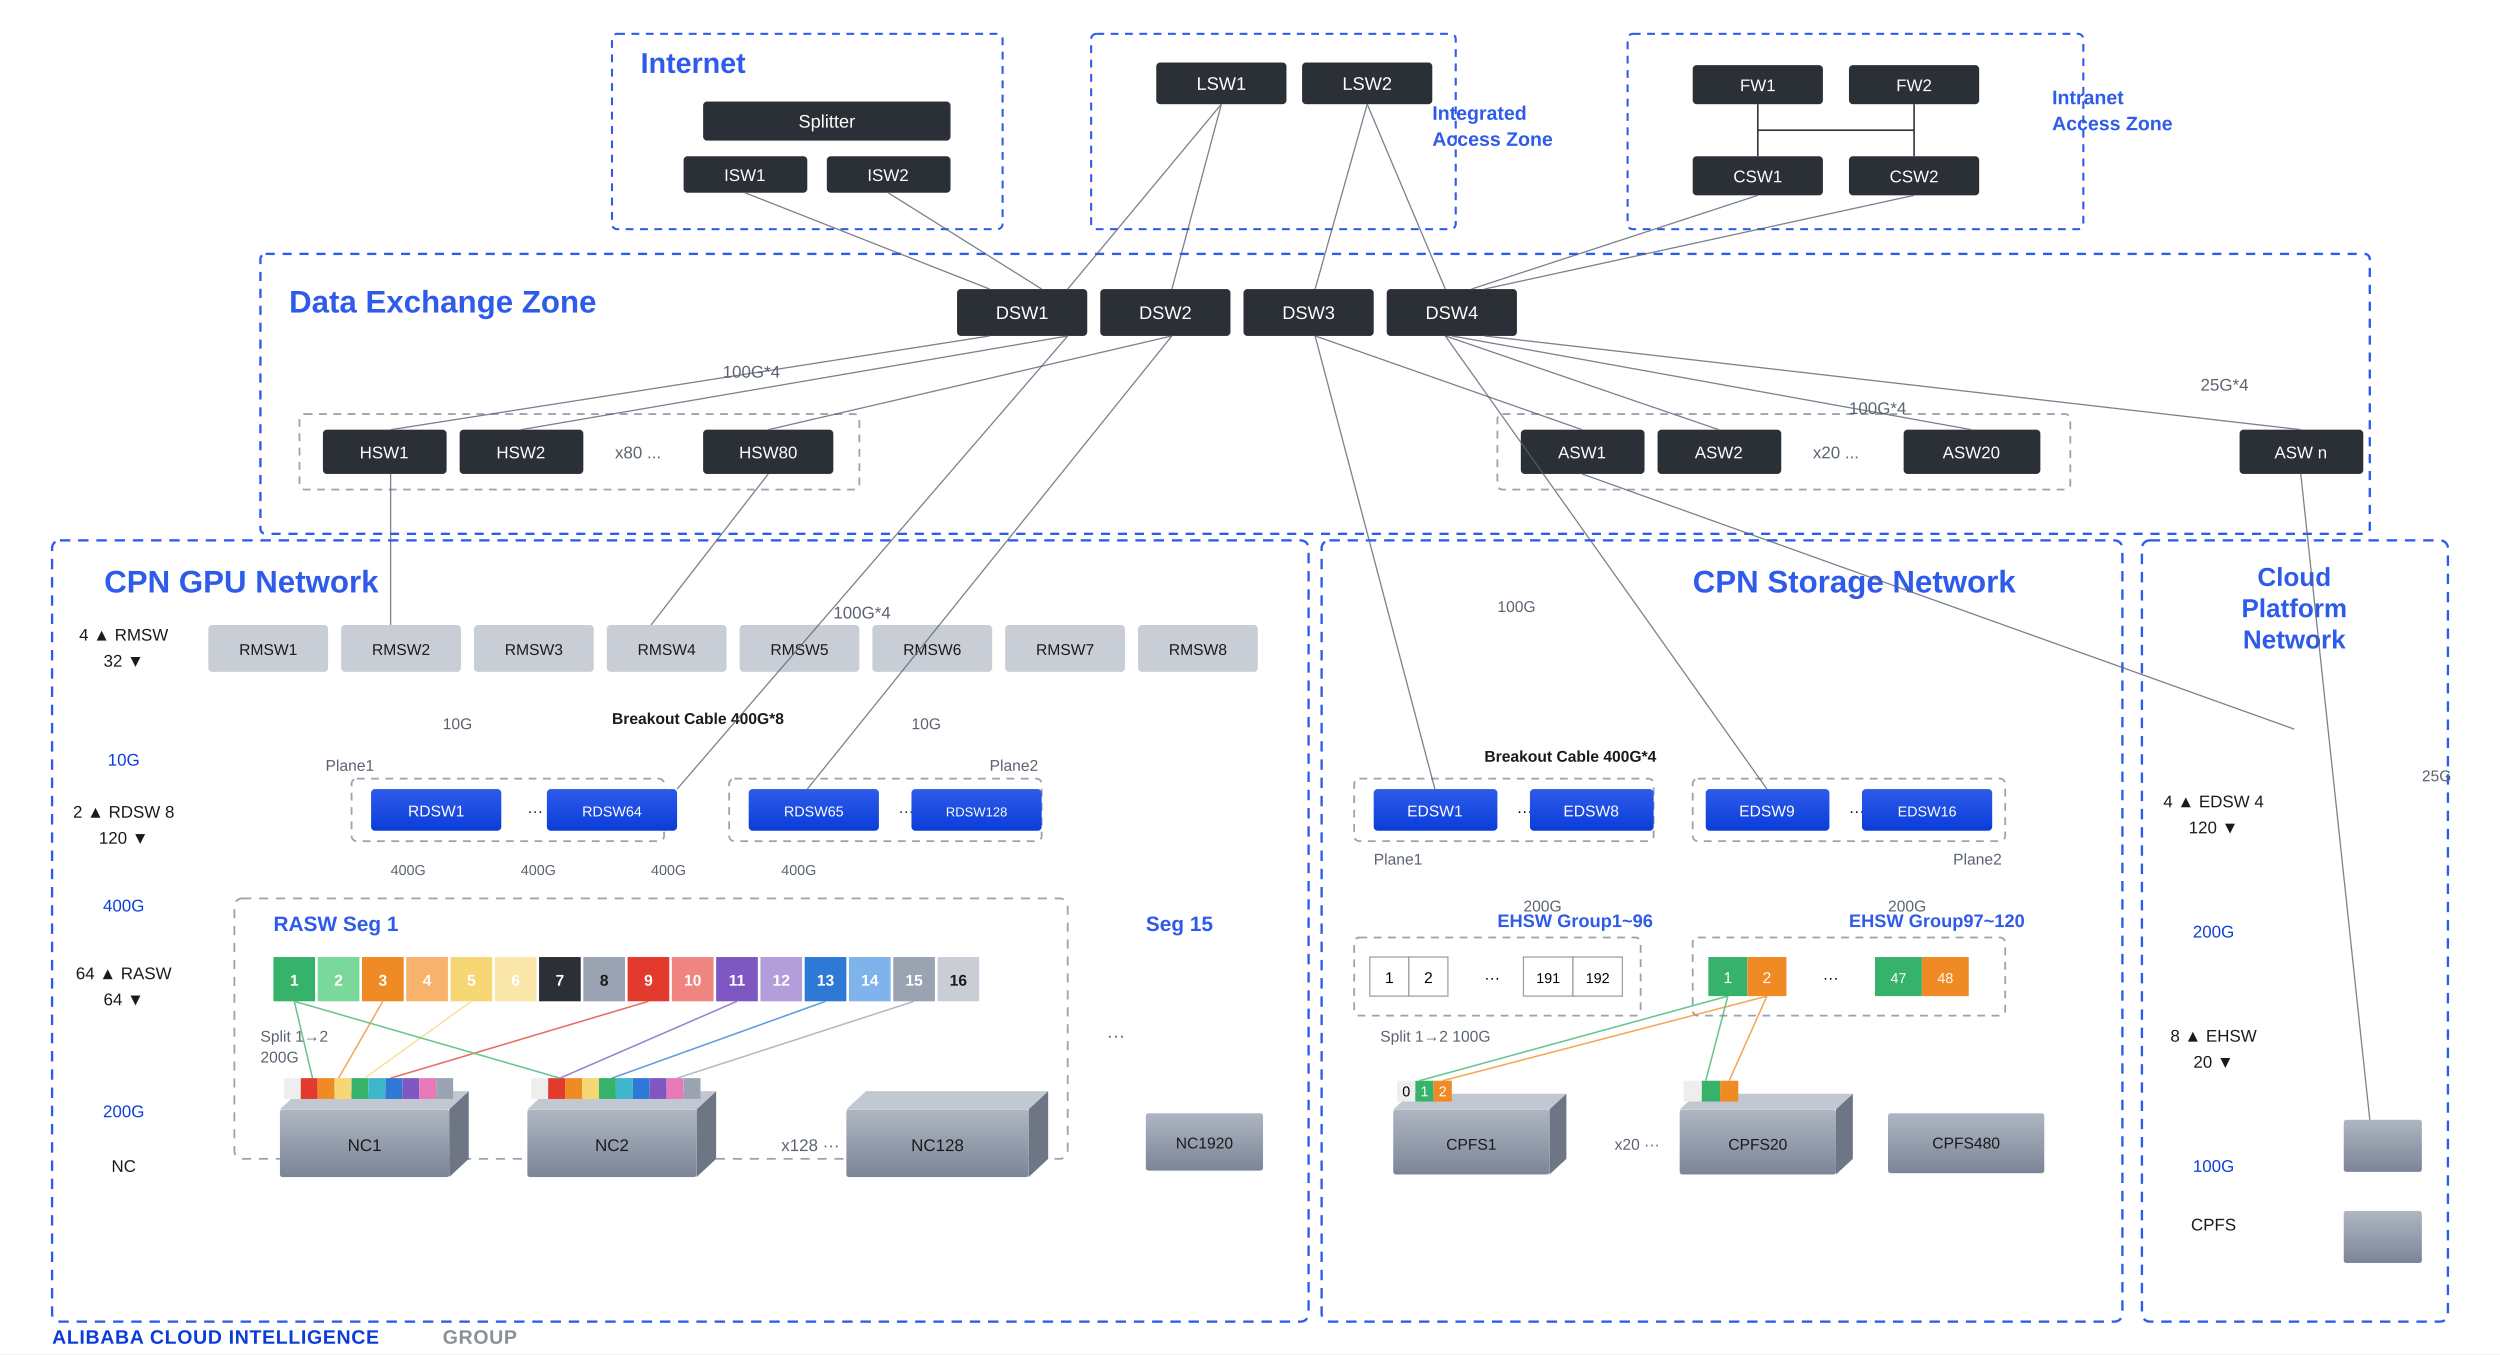
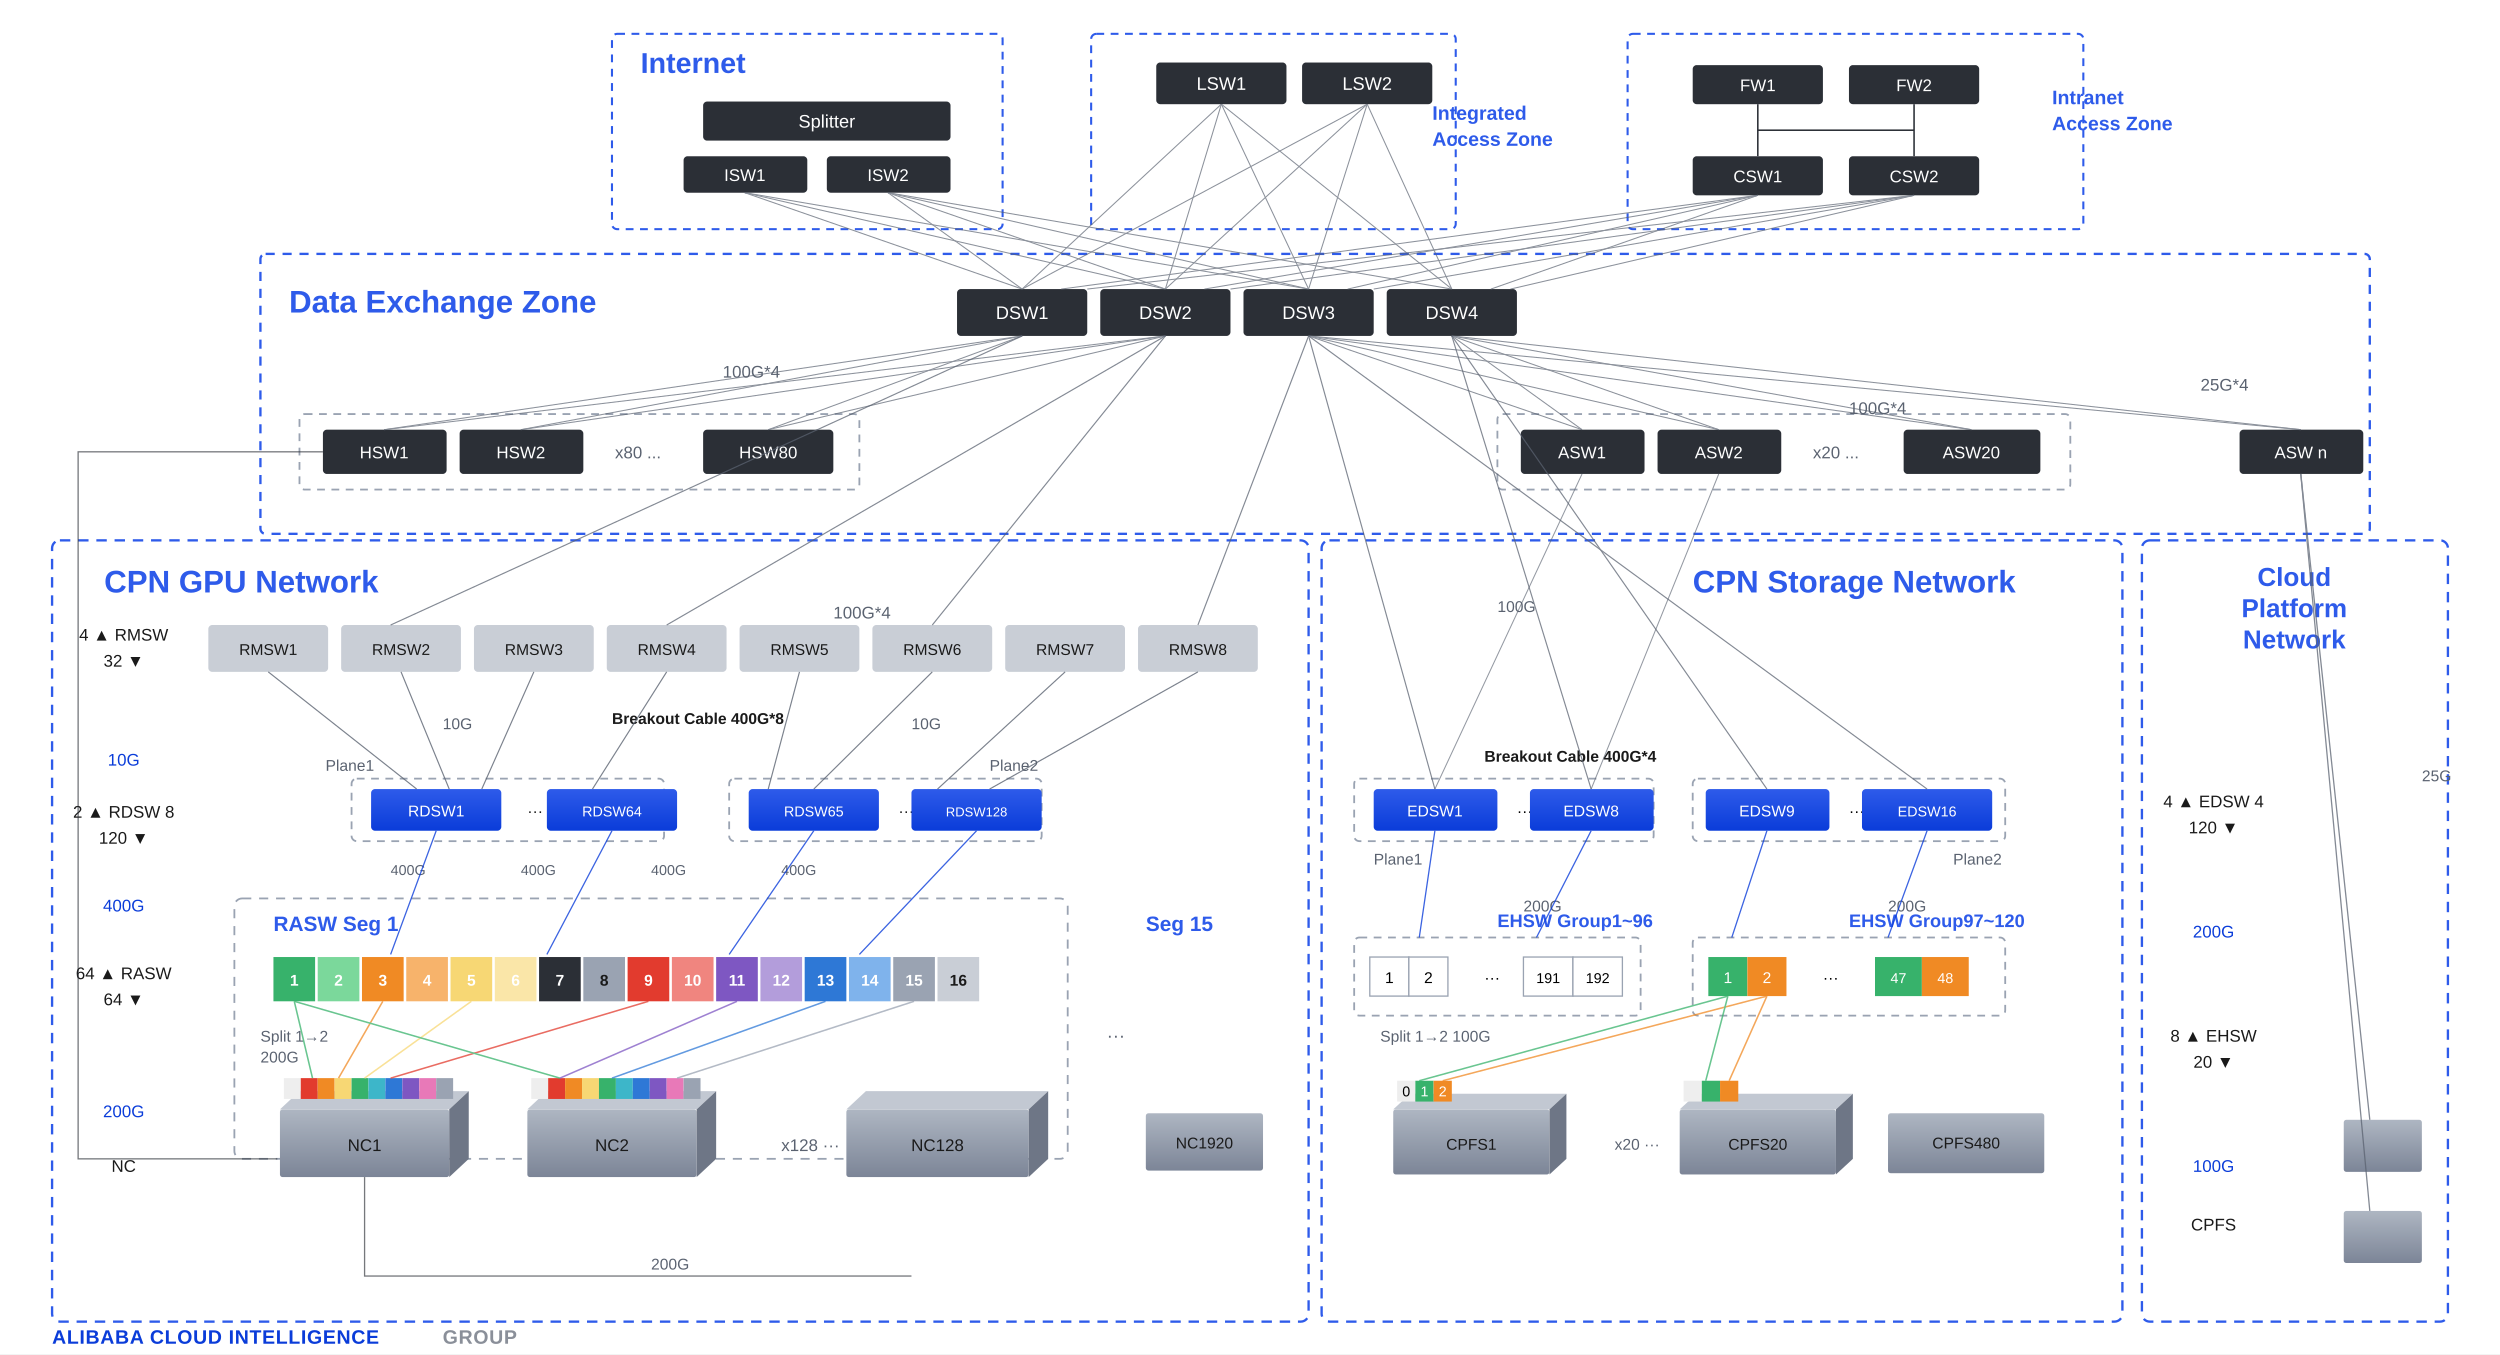
<svg xmlns="http://www.w3.org/2000/svg" width="1920" height="1040" viewBox="0 0 1920 1040" font-family="'Helvetica Neue','Arial',sans-serif">
  <defs>
    <linearGradient id="nc3d" x1="0" y1="0" x2="0" y2="1">
      <stop offset="0" stop-color="#AEB6C2" />
      <stop offset="1" stop-color="#7C8597" />
    </linearGradient>
    <linearGradient id="blueSW" x1="0" y1="0" x2="0" y2="1">
      <stop offset="0" stop-color="#2E5BEA" />
      <stop offset="1" stop-color="#0A3CD9" />
    </linearGradient>
    <marker id="up" markerWidth="10" markerHeight="10" refX="5" refY="1" orient="auto">
      <path d="M0,8 L5,0 L10,8 Z" fill="#0A3CD9" />
    </marker>
    <marker id="dn" markerWidth="10" markerHeight="10" refX="5" refY="9" orient="auto">
      <path d="M0,2 L5,10 L10,2 Z" fill="#0A3CD9" />
    </marker>
  </defs>
  <rect x="0" y="0" width="1920" height="1040" fill="#FFFFFF" />
  <rect x="470" y="26" width="300" height="150" rx="4" fill="none" stroke="#2E5BEA" stroke-width="1.6" stroke-dasharray="6 5" />
  <text x="492" y="56" font-size="22" font-weight="700" fill="#2E5BEA">Internet</text>
  <rect x="540" y="78" width="190" height="30" rx="3" fill="#2B2F36" />
  <text x="635" y="98" text-anchor="middle" font-size="14" fill="#FFFFFF">Splitter</text>
  <rect x="525" y="120" width="95" height="28" rx="3" fill="#2B2F36" />
  <text x="572" y="139" text-anchor="middle" font-size="13" fill="#FFFFFF">ISW1</text>
  <rect x="635" y="120" width="95" height="28" rx="3" fill="#2B2F36" />
  <text x="682" y="139" text-anchor="middle" font-size="13" fill="#FFFFFF">ISW2</text>
  <rect x="838" y="26" width="280" height="150" rx="4" fill="none" stroke="#2E5BEA" stroke-width="1.6" stroke-dasharray="6 5" />
  <text x="1100" y="92" font-size="15" font-weight="700" fill="#2E5BEA">Integrated</text>
  <text x="1100" y="112" font-size="15" font-weight="700" fill="#2E5BEA">Access Zone</text>
  <rect x="888" y="48" width="100" height="32" rx="3" fill="#2B2F36" />
  <text x="938" y="69" text-anchor="middle" font-size="14" fill="#FFFFFF">LSW1</text>
  <rect x="1000" y="48" width="100" height="32" rx="3" fill="#2B2F36" />
  <text x="1050" y="69" text-anchor="middle" font-size="14" fill="#FFFFFF">LSW2</text>
  <rect x="1250" y="26" width="350" height="150" rx="4" fill="none" stroke="#2E5BEA" stroke-width="1.6" stroke-dasharray="6 5" />
  <text x="1576" y="80" font-size="15" font-weight="700" fill="#2E5BEA">Intranet</text>
  <text x="1576" y="100" font-size="15" font-weight="700" fill="#2E5BEA">Access Zone</text>
  <rect x="1300" y="50" width="100" height="30" rx="3" fill="#2B2F36" />
  <text x="1350" y="70" text-anchor="middle" font-size="13" fill="#FFFFFF">FW1</text>
  <rect x="1420" y="50" width="100" height="30" rx="3" fill="#2B2F36" />
  <text x="1470" y="70" text-anchor="middle" font-size="13" fill="#FFFFFF">FW2</text>
  <rect x="1300" y="120" width="100" height="30" rx="3" fill="#2B2F36" />
  <text x="1350" y="140" text-anchor="middle" font-size="13" fill="#FFFFFF">CSW1</text>
  <rect x="1420" y="120" width="100" height="30" rx="3" fill="#2B2F36" />
  <text x="1470" y="140" text-anchor="middle" font-size="13" fill="#FFFFFF">CSW2</text>
  <line x1="1350" y1="80" x2="1350" y2="120" stroke="#2B2F36" stroke-width="1.2" />
  <line x1="1470" y1="80" x2="1470" y2="120" stroke="#2B2F36" stroke-width="1.2" />
  <line x1="1350" y1="100" x2="1470" y2="100" stroke="#2B2F36" stroke-width="1.2" />
  <rect x="200" y="195" width="1620" height="215" rx="4" fill="none" stroke="#2E5BEA" stroke-width="1.8" stroke-dasharray="7 6" />
  <text x="222" y="240" font-size="24" font-weight="700" fill="#2E5BEA">Data Exchange Zone</text>
  <g fill="#2B2F36">
    <rect x="735" y="222" width="100" height="36" rx="3" />
    <rect x="845" y="222" width="100" height="36" rx="3" />
    <rect x="955" y="222" width="100" height="36" rx="3" />
    <rect x="1065" y="222" width="100" height="36" rx="3" />
  </g>
  <g fill="#FFFFFF" font-size="14" text-anchor="middle">
    <text x="785" y="245">DSW1</text>
    <text x="895" y="245">DSW2</text>
    <text x="1005" y="245">DSW3</text>
    <text x="1115" y="245">DSW4</text>
  </g>
  <rect x="230" y="318" width="430" height="58" rx="4" fill="none" stroke="#9AA3B2" stroke-width="1.4" stroke-dasharray="6 5" />
  <rect x="248" y="330" width="95" height="34" rx="3" fill="#2B2F36" />
  <text x="295" y="352" text-anchor="middle" font-size="13" fill="#FFFFFF">HSW1</text>
  <rect x="353" y="330" width="95" height="34" rx="3" fill="#2B2F36" />
  <text x="400" y="352" text-anchor="middle" font-size="13" fill="#FFFFFF">HSW2</text>
  <text x="490" y="352" text-anchor="middle" font-size="13" fill="#5A6270">x80 ...</text>
  <rect x="540" y="330" width="100" height="34" rx="3" fill="#2B2F36" />
  <text x="590" y="352" text-anchor="middle" font-size="13" fill="#FFFFFF">HSW80</text>
  <rect x="1150" y="318" width="440" height="58" rx="4" fill="none" stroke="#9AA3B2" stroke-width="1.4" stroke-dasharray="6 5" />
  <rect x="1168" y="330" width="95" height="34" rx="3" fill="#2B2F36" />
  <text x="1215" y="352" text-anchor="middle" font-size="13" fill="#FFFFFF">ASW1</text>
  <rect x="1273" y="330" width="95" height="34" rx="3" fill="#2B2F36" />
  <text x="1320" y="352" text-anchor="middle" font-size="13" fill="#FFFFFF">ASW2</text>
  <text x="1410" y="352" text-anchor="middle" font-size="13" fill="#5A6270">x20 ...</text>
  <rect x="1462" y="330" width="105" height="34" rx="3" fill="#2B2F36" />
  <text x="1514" y="352" text-anchor="middle" font-size="13" fill="#FFFFFF">ASW20</text>
  <rect x="1720" y="330" width="95" height="34" rx="3" fill="#2B2F36" />
  <text x="1767" y="352" text-anchor="middle" font-size="13" fill="#FFFFFF">ASW n</text>
  <text x="555" y="290" font-size="13" fill="#5A6270">100G*4</text>
  <text x="1420" y="318" font-size="13" fill="#5A6270">100G*4</text>
  <text x="1690" y="300" font-size="13" fill="#5A6270">25G*4</text>
-   <g stroke="#5A6270" stroke-width="1" fill="none" opacity="0.8">
-     <path d="M572,148 L760,222" />
-     <path d="M682,148 L800,222" />
-     <path d="M938,80 L820,222" />
-     <path d="M938,80 L900,222" />
-     <path d="M1050,80 L1010,222" />
-     <path d="M1050,80 L1110,222" />
-     <path d="M1350,150 L1130,222" />
-     <path d="M1470,150 L1140,222" />
-   </g>
-   <g stroke="#5A6270" stroke-width="1" fill="none" opacity="0.8">
-     <path d="M760,258 L300,330" />
-     <path d="M820,258 L400,330" />
-     <path d="M900,258 L590,330" />
-     <path d="M1010,258 L1215,330" />
-     <path d="M1110,258 L1320,330" />
+   <g stroke="#5A6270" stroke-width="0.8" fill="none" opacity="0.7">
+     <path d="M572,148 L785,222" />
+     <path d="M572,148 L895,222" />
+     <path d="M572,148 L1005,222" />
+     <path d="M682,148 L785,222" />
+     <path d="M682,148 L895,222" />
+     <path d="M682,148 L1005,222" />
+     <path d="M682,148 L1115,222" />
+     <path d="M938,80 L785,222" />
+     <path d="M938,80 L895,222" />
+     <path d="M938,80 L1005,222" />
+     <path d="M938,80 L1115,222" />
+     <path d="M1050,80 L785,222" />
+     <path d="M1050,80 L895,222" />
+     <path d="M1050,80 L1005,222" />
+     <path d="M1050,80 L1115,222" />
+     <path d="M1350,150 L815,222" />
+     <path d="M1350,150 L925,222" />
+     <path d="M1350,150 L1035,222" />
+     <path d="M1350,150 L1145,222" />
+     <path d="M1470,150 L835,222" />
+     <path d="M1470,150 L945,222" />
+     <path d="M1470,150 L1055,222" />
+     <path d="M1470,150 L1160,222" />
+   </g>
+   <g stroke="#5A6270" stroke-width="0.8" fill="none" opacity="0.7">
+     <path d="M785,258 L295,330" />
+     <path d="M785,258 L400,330" />
+     <path d="M785,258 L590,330" />
+     <path d="M895,258 L295,330" />
+     <path d="M895,258 L400,330" />
+     <path d="M895,258 L590,330" />
+     <path d="M1005,258 L1215,330" />
+     <path d="M1005,258 L1320,330" />
+     <path d="M1005,258 L1514,330" />
+     <path d="M1115,258 L1215,330" />
+     <path d="M1115,258 L1320,330" />
    <path d="M1115,258 L1514,330" />
-     <path d="M1140,258 L1767,330" />
+     <path d="M1115,258 L1767,330" />
+     <path d="M1005,258 L1767,330" />
  </g>
  <rect x="40" y="415" width="965" height="600" rx="6" fill="none" stroke="#2E5BEA" stroke-width="1.8" stroke-dasharray="8 6" />
  <text x="80" y="455" font-size="24" font-weight="700" fill="#2E5BEA">CPN GPU Network</text>
  <g font-size="13" fill="#1A1A1A" text-anchor="middle">
    <text x="95" y="492">4 ▲ RMSW</text>
    <text x="95" y="512">32 ▼</text>
    <text x="95" y="588" fill="#0A3CD9">10G</text>
    <text x="95" y="628">2 ▲ RDSW 8</text>
    <text x="95" y="648">120 ▼</text>
    <text x="95" y="700" fill="#0A3CD9">400G</text>
    <text x="95" y="752">64 ▲ RASW</text>
    <text x="95" y="772">64 ▼</text>
    <text x="95" y="858" fill="#0A3CD9">200G</text>
    <text x="95" y="900">NC</text>
  </g>
  <g>
    <rect x="160" y="480" width="92" height="36" rx="3" fill="#C9CED6" />
    <rect x="262" y="480" width="92" height="36" rx="3" fill="#C9CED6" />
    <rect x="364" y="480" width="92" height="36" rx="3" fill="#C9CED6" />
    <rect x="466" y="480" width="92" height="36" rx="3" fill="#C9CED6" />
    <rect x="568" y="480" width="92" height="36" rx="3" fill="#C9CED6" />
    <rect x="670" y="480" width="92" height="36" rx="3" fill="#C9CED6" />
    <rect x="772" y="480" width="92" height="36" rx="3" fill="#C9CED6" />
    <rect x="874" y="480" width="92" height="36" rx="3" fill="#C9CED6" />
  </g>
  <g font-size="12" text-anchor="middle" fill="#1A1A1A">
    <text x="206" y="503">RMSW1</text>
    <text x="308" y="503">RMSW2</text>
    <text x="410" y="503">RMSW3</text>
    <text x="512" y="503">RMSW4</text>
    <text x="614" y="503">RMSW5</text>
    <text x="716" y="503">RMSW6</text>
    <text x="818" y="503">RMSW7</text>
    <text x="920" y="503">RMSW8</text>
  </g>
  <text x="340" y="560" font-size="12" fill="#5A6270">10G</text>
  <text x="700" y="560" font-size="12" fill="#5A6270">10G</text>
  <text x="470" y="556" font-size="12" font-weight="700" fill="#1A1A1A">Breakout Cable 400G*8</text>
  <rect x="270" y="598" width="240" height="48" rx="4" fill="none" stroke="#9AA3B2" stroke-width="1.4" stroke-dasharray="6 5" />
  <text x="250" y="592" font-size="12" fill="#5A6270">Plane1</text>
  <rect x="285" y="606" width="100" height="32" rx="3" fill="url(#blueSW)" />
  <text x="335" y="627" text-anchor="middle" font-size="12" fill="#FFFFFF">RDSW1</text>
  <text x="405" y="627" font-size="12" fill="#1A1A1A">···</text>
  <rect x="420" y="606" width="100" height="32" rx="3" fill="url(#blueSW)" />
  <text x="470" y="627" text-anchor="middle" font-size="11" fill="#FFFFFF">RDSW64</text>
  <rect x="560" y="598" width="240" height="48" rx="4" fill="none" stroke="#9AA3B2" stroke-width="1.4" stroke-dasharray="6 5" />
  <text x="760" y="592" font-size="12" fill="#5A6270">Plane2</text>
  <rect x="575" y="606" width="100" height="32" rx="3" fill="url(#blueSW)" />
  <text x="625" y="627" text-anchor="middle" font-size="11" fill="#FFFFFF">RDSW65</text>
  <text x="690" y="627" font-size="12" fill="#1A1A1A">···</text>
  <rect x="700" y="606" width="100" height="32" rx="3" fill="url(#blueSW)" />
  <text x="750" y="627" text-anchor="middle" font-size="10" fill="#FFFFFF">RDSW128</text>
  <g font-size="11" fill="#5A6270">
    <text x="300" y="672">400G</text>
    <text x="400" y="672">400G</text>
    <text x="500" y="672">400G</text>
    <text x="600" y="672">400G</text>
  </g>
  <rect x="180" y="690" width="640" height="200" rx="6" fill="none" stroke="#9AA3B2" stroke-width="1.4" stroke-dasharray="7 6" />
  <text x="210" y="715" font-size="16" font-weight="700" fill="#2E5BEA">RASW Seg 1</text>
  <g>
    <rect x="210" y="735" width="32" height="34" fill="#37B26B" />
    <rect x="244" y="735" width="32" height="34" fill="#7BD89B" />
    <rect x="278" y="735" width="32" height="34" fill="#F08A24" />
    <rect x="312" y="735" width="32" height="34" fill="#F7B36B" />
    <rect x="346" y="735" width="32" height="34" fill="#F7D774" />
    <rect x="380" y="735" width="32" height="34" fill="#FAE6A8" />
    <rect x="414" y="735" width="32" height="34" fill="#2B2F36" />
    <rect x="448" y="735" width="32" height="34" fill="#9AA3B2" />
    <rect x="482" y="735" width="32" height="34" fill="#E23B2E" />
    <rect x="516" y="735" width="32" height="34" fill="#F0857F" />
    <rect x="550" y="735" width="32" height="34" fill="#7E57C2" />
    <rect x="584" y="735" width="32" height="34" fill="#B39DDB" />
    <rect x="618" y="735" width="32" height="34" fill="#2E78D6" />
    <rect x="652" y="735" width="32" height="34" fill="#7FB3EC" />
    <rect x="686" y="735" width="32" height="34" fill="#9AA3B2" />
    <rect x="720" y="735" width="32" height="34" fill="#C9CED6" />
  </g>
  <g font-size="12" fill="#FFFFFF" text-anchor="middle" font-weight="700">
    <text x="226" y="757">1</text>
    <text x="260" y="757">2</text>
    <text x="294" y="757">3</text>
    <text x="328" y="757">4</text>
    <text x="362" y="757">5</text>
    <text x="396" y="757">6</text>
    <text x="430" y="757">7</text>
    <text x="464" y="757" fill="#1A1A1A">8</text>
    <text x="498" y="757">9</text>
    <text x="532" y="757">10</text>
    <text x="566" y="757">11</text>
    <text x="600" y="757">12</text>
    <text x="634" y="757">13</text>
    <text x="668" y="757">14</text>
    <text x="702" y="757">15</text>
    <text x="736" y="757" fill="#1A1A1A">16</text>
  </g>
  <text x="200" y="800" font-size="12" fill="#5A6270">Split 1→2</text>
  <text x="200" y="816" font-size="12" fill="#5A6270">200G</text>
  <text x="880" y="715" font-size="16" font-weight="700" fill="#2E5BEA">Seg 15</text>
  <text x="850" y="800" font-size="14" fill="#5A6270">···</text>
  <g>
    <g>
      <rect x="215" y="852" width="130" height="52" rx="2" fill="url(#nc3d)" />
      <polygon points="215,852 230,838 360,838 345,852" fill="#C2C8D2" />
      <polygon points="345,852 360,838 360,890 345,904" fill="#6E7686" />
    </g>
    <text x="280" y="884" text-anchor="middle" font-size="13" fill="#1A1A1A">NC1</text>
    <g>
      <rect x="218" y="828" width="13" height="16" fill="#EEE" />
      <rect x="231" y="828" width="13" height="16" fill="#E23B2E" />
      <rect x="244" y="828" width="13" height="16" fill="#F08A24" />
      <rect x="257" y="828" width="13" height="16" fill="#F7D774" />
      <rect x="270" y="828" width="13" height="16" fill="#37B26B" />
      <rect x="283" y="828" width="13" height="16" fill="#3DB6C9" />
      <rect x="296" y="828" width="13" height="16" fill="#2E78D6" />
      <rect x="309" y="828" width="13" height="16" fill="#7E57C2" />
      <rect x="322" y="828" width="13" height="16" fill="#E879B8" />
      <rect x="335" y="828" width="13" height="16" fill="#9AA3B2" />
    </g>
    <g>
      <rect x="405" y="852" width="130" height="52" rx="2" fill="url(#nc3d)" />
      <polygon points="405,852 420,838 550,838 535,852" fill="#C2C8D2" />
      <polygon points="535,852 550,838 550,890 535,904" fill="#6E7686" />
    </g>
    <text x="470" y="884" text-anchor="middle" font-size="13" fill="#1A1A1A">NC2</text>
    <g>
      <rect x="408" y="828" width="13" height="16" fill="#EEE" />
      <rect x="421" y="828" width="13" height="16" fill="#E23B2E" />
      <rect x="434" y="828" width="13" height="16" fill="#F08A24" />
      <rect x="447" y="828" width="13" height="16" fill="#F7D774" />
      <rect x="460" y="828" width="13" height="16" fill="#37B26B" />
      <rect x="473" y="828" width="13" height="16" fill="#3DB6C9" />
      <rect x="486" y="828" width="13" height="16" fill="#2E78D6" />
      <rect x="499" y="828" width="13" height="16" fill="#7E57C2" />
      <rect x="512" y="828" width="13" height="16" fill="#E879B8" />
      <rect x="525" y="828" width="13" height="16" fill="#9AA3B2" />
    </g>
    <text x="600" y="884" font-size="13" fill="#5A6270">x128 ···</text>
    <g>
      <rect x="650" y="852" width="140" height="52" rx="2" fill="url(#nc3d)" />
      <polygon points="650,852 665,838 805,838 790,852" fill="#C2C8D2" />
      <polygon points="790,852 805,838 805,890 790,904" fill="#6E7686" />
    </g>
    <text x="720" y="884" text-anchor="middle" font-size="13" fill="#1A1A1A">NC128</text>
    <g>
      <rect x="880" y="855" width="90" height="44" rx="2" fill="url(#nc3d)" />
    </g>
    <text x="925" y="882" text-anchor="middle" font-size="12" fill="#1A1A1A">NC1920</text>
  </g>
  <g stroke-width="1.2" fill="none" opacity="0.75">
    <path d="M226,769 L240,828" stroke="#37B26B" />
    <path d="M294,769 L260,828" stroke="#F08A24" />
    <path d="M362,769 L280,828" stroke="#F7D774" />
    <path d="M498,769 L300,828" stroke="#E23B2E" />
    <path d="M566,769 L430,828" stroke="#7E57C2" />
    <path d="M634,769 L470,828" stroke="#2E78D6" />
    <path d="M226,769 L430,828" stroke="#37B26B" />
    <path d="M702,769 L520,828" stroke="#9AA3B2" />
  </g>
  <rect x="1015" y="415" width="615" height="600" rx="6" fill="none" stroke="#2E5BEA" stroke-width="1.8" stroke-dasharray="8 6" />
  <text x="1300" y="455" font-size="24" font-weight="700" fill="#2E5BEA">CPN Storage Network</text>
  <text x="1150" y="470" font-size="12" fill="#5A6270">100G</text>
  <text x="1140" y="585" font-size="12" font-weight="700" fill="#1A1A1A">Breakout Cable 400G*4</text>
  <rect x="1040" y="598" width="230" height="48" rx="4" fill="none" stroke="#9AA3B2" stroke-width="1.4" stroke-dasharray="6 5" />
  <text x="1055" y="664" font-size="12" fill="#5A6270">Plane1</text>
  <rect x="1055" y="606" width="95" height="32" rx="3" fill="url(#blueSW)" />
  <text x="1102" y="627" text-anchor="middle" font-size="12" fill="#FFFFFF">EDSW1</text>
  <text x="1165" y="627" font-size="12">···</text>
  <rect x="1175" y="606" width="95" height="32" rx="3" fill="url(#blueSW)" />
  <text x="1222" y="627" text-anchor="middle" font-size="12" fill="#FFFFFF">EDSW8</text>
  <rect x="1300" y="598" width="240" height="48" rx="4" fill="none" stroke="#9AA3B2" stroke-width="1.4" stroke-dasharray="6 5" />
  <text x="1500" y="664" font-size="12" fill="#5A6270">Plane2</text>
  <rect x="1310" y="606" width="95" height="32" rx="3" fill="url(#blueSW)" />
  <text x="1357" y="627" text-anchor="middle" font-size="12" fill="#FFFFFF">EDSW9</text>
  <text x="1420" y="627" font-size="12">···</text>
  <rect x="1430" y="606" width="100" height="32" rx="3" fill="url(#blueSW)" />
  <text x="1480" y="627" text-anchor="middle" font-size="11" fill="#FFFFFF">EDSW16</text>
  <rect x="1040" y="720" width="220" height="60" rx="4" fill="none" stroke="#9AA3B2" stroke-width="1.4" stroke-dasharray="6 5" />
  <text x="1150" y="712" font-size="14" font-weight="700" fill="#2E5BEA">EHSW Group1~96</text>
  <g fill="#FFFFFF" stroke="#9AA3B2">
    <rect x="1052" y="735" width="30" height="30" />
    <rect x="1082" y="735" width="30" height="30" />
  </g>
  <text x="1067" y="755" text-anchor="middle" font-size="12">1</text>
  <text x="1097" y="755" text-anchor="middle" font-size="12">2</text>
  <text x="1140" y="755" font-size="12">···</text>
  <g fill="#FFFFFF" stroke="#9AA3B2">
    <rect x="1170" y="735" width="38" height="30" />
    <rect x="1208" y="735" width="38" height="30" />
  </g>
  <text x="1189" y="755" text-anchor="middle" font-size="11">191</text>
  <text x="1227" y="755" text-anchor="middle" font-size="11">192</text>
  <rect x="1300" y="720" width="240" height="60" rx="4" fill="none" stroke="#9AA3B2" stroke-width="1.4" stroke-dasharray="6 5" />
  <text x="1420" y="712" font-size="14" font-weight="700" fill="#2E5BEA">EHSW Group97~120</text>
  <rect x="1312" y="735" width="30" height="30" fill="#37B26B" />
  <rect x="1342" y="735" width="30" height="30" fill="#F08A24" />
  <text x="1327" y="755" text-anchor="middle" font-size="12" fill="#FFF">1</text>
  <text x="1357" y="755" text-anchor="middle" font-size="12" fill="#FFF">2</text>
  <text x="1400" y="755" font-size="12">···</text>
  <rect x="1440" y="735" width="36" height="30" fill="#37B26B" />
  <rect x="1476" y="735" width="36" height="30" fill="#F08A24" />
  <text x="1458" y="755" text-anchor="middle" font-size="11" fill="#FFF">47</text>
  <text x="1494" y="755" text-anchor="middle" font-size="11" fill="#FFF">48</text>
  <g font-size="12" fill="#5A6270">
    <text x="1170" y="700">200G</text>
    <text x="1450" y="700">200G</text>
  </g>
  <g>
    <g>
      <rect x="1070" y="852" width="120" height="50" rx="2" fill="url(#nc3d)" />
      <polygon points="1070,852 1083,840 1203,840 1190,852" fill="#C2C8D2" />
      <polygon points="1190,852 1203,840 1203,890 1190,902" fill="#6E7686" />
    </g>
    <text x="1130" y="883" text-anchor="middle" font-size="12" fill="#1A1A1A">CPFS1</text>
    <g>
      <rect x="1073" y="830" width="14" height="16" fill="#EEE" />
      <rect x="1087" y="830" width="14" height="16" fill="#37B26B" />
      <rect x="1101" y="830" width="14" height="16" fill="#F08A24" />
    </g>
    <g font-size="11" text-anchor="middle">
      <text x="1080" y="842">0</text>
      <text x="1094" y="842" fill="#fff">1</text>
      <text x="1108" y="842" fill="#fff">2</text>
    </g>
    <text x="1240" y="883" font-size="12" fill="#5A6270">x20 ···</text>
    <g>
      <rect x="1290" y="852" width="120" height="50" rx="2" fill="url(#nc3d)" />
      <polygon points="1290,852 1303,840 1423,840 1410,852" fill="#C2C8D2" />
      <polygon points="1410,852 1423,840 1423,890 1410,902" fill="#6E7686" />
    </g>
    <text x="1350" y="883" text-anchor="middle" font-size="12" fill="#1A1A1A">CPFS20</text>
    <g>
      <rect x="1293" y="830" width="14" height="16" fill="#EEE" />
      <rect x="1307" y="830" width="14" height="16" fill="#37B26B" />
      <rect x="1321" y="830" width="14" height="16" fill="#F08A24" />
    </g>
    <g>
      <rect x="1450" y="855" width="120" height="46" rx="2" fill="url(#nc3d)" />
    </g>
    <text x="1510" y="882" text-anchor="middle" font-size="12" fill="#1A1A1A">CPFS480</text>
  </g>
  <text x="1060" y="800" font-size="12" fill="#5A6270">Split 1→2 100G</text>
  <g stroke-width="1.2" fill="none" opacity="0.75">
    <path d="M1327,765 L1090,830" stroke="#37B26B" />
    <path d="M1357,765 L1108,830" stroke="#F08A24" />
    <path d="M1327,765 L1310,830" stroke="#37B26B" />
    <path d="M1357,765 L1328,830" stroke="#F08A24" />
  </g>
  <rect x="1645" y="415" width="235" height="600" rx="6" fill="none" stroke="#2E5BEA" stroke-width="1.8" stroke-dasharray="8 6" />
  <text x="1762" y="450" text-anchor="middle" font-size="20" font-weight="700" fill="#2E5BEA">Cloud</text>
  <text x="1762" y="474" text-anchor="middle" font-size="20" font-weight="700" fill="#2E5BEA">Platform</text>
  <text x="1762" y="498" text-anchor="middle" font-size="20" font-weight="700" fill="#2E5BEA">Network</text>
  <g font-size="13" fill="#1A1A1A" text-anchor="middle">
    <text x="1700" y="620">4 ▲ EDSW 4</text>
    <text x="1700" y="640">120 ▼</text>
    <text x="1700" y="720" fill="#0A3CD9">200G</text>
    <text x="1700" y="800">8 ▲ EHSW</text>
    <text x="1700" y="820">20 ▼</text>
    <text x="1700" y="900" fill="#0A3CD9">100G</text>
    <text x="1700" y="945">CPFS</text>
  </g>
  <g>
    <rect x="1800" y="860" width="60" height="40" rx="2" fill="url(#nc3d)" />
    <rect x="1800" y="930" width="60" height="40" rx="2" fill="url(#nc3d)" />
  </g>
-   <g stroke="#5A6270" stroke-width="1" fill="none" opacity="0.8">
-     <path d="M300,364 L300,480" />
-     <path d="M590,364 L500,480" />
-     <path d="M820,258 L520,606" />
-     <path d="M900,258 L620,606" />
-     <path d="M1010,258 L1102,606" />
-     <path d="M1110,258 L1357,606" />
-     <path d="M1215,364 L1762,560" />
+   <g stroke="#5A6270" stroke-width="0.9" fill="none" opacity="0.75">
+     <path d="M785,258 L300,480" />
+     <path d="M895,258 L512,480" />
+     <path d="M895,258 L716,480" />
+     <path d="M1005,258 L920,480" />
+     <path d="M1005,258 L1102,606" />
+     <path d="M1115,258 L1222,606" />
+     <path d="M1115,258 L1357,606" />
+     <path d="M1005,258 L1480,606" />
+   </g>
+   <g stroke="#5A6270" stroke-width="0.9" fill="none" opacity="0.8">
+     <path d="M206,516 L320,606" />
+     <path d="M308,516 L345,606" />
+     <path d="M410,516 L370,606" />
+     <path d="M512,516 L455,606" />
+     <path d="M614,516 L590,606" />
+     <path d="M716,516 L625,606" />
+     <path d="M818,516 L720,606" />
+     <path d="M920,516 L760,606" />
+   </g>
+   <g stroke="#0A3CD9" stroke-width="1" fill="none" opacity="0.8">
+     <path d="M335,638 L300,733" />
+     <path d="M470,638 L420,733" />
+     <path d="M625,638 L560,733" />
+     <path d="M750,638 L660,733" />
+   </g>
+   <g stroke="#0A3CD9" stroke-width="1" fill="none" opacity="0.8">
+     <path d="M1102,638 L1090,720" />
+     <path d="M1222,638 L1180,720" />
+     <path d="M1357,638 L1330,720" />
+     <path d="M1480,638 L1450,720" />
+   </g>
+   <g stroke="#2B2F36" stroke-width="1" fill="none" opacity="0.65">
+     <path d="M248,347 L60,347 L60,890 L213,890" />
+     <path d="M280,904 L280,980 L700,980" />
+   </g>
+   <g stroke="#5A6270" stroke-width="1" fill="none" opacity="0.75">
    <path d="M1767,364 L1820,860" />
+     <path d="M1767,364 L1820,930" />
+   </g>
+   <g stroke="#5A6270" stroke-width="0.8" fill="none" opacity="0.65">
+     <path d="M1215,364 L1102,606" />
+     <path d="M1320,364 L1222,606" />
  </g>
  <text x="640" y="475" font-size="13" fill="#5A6270">100G*4</text>
  <text x="1860" y="600" font-size="12" fill="#5A6270">25G</text>
+   <text x="500" y="975" font-size="12" fill="#5A6270">200G</text>
  <text x="40" y="1032" font-size="15" font-weight="800" fill="#0A3CD9" letter-spacing="0.5">ALIBABA CLOUD INTELLIGENCE</text>
  <text x="340" y="1032" font-size="15" font-weight="800" fill="#8A8F99" letter-spacing="0.5">GROUP</text>
</svg>
